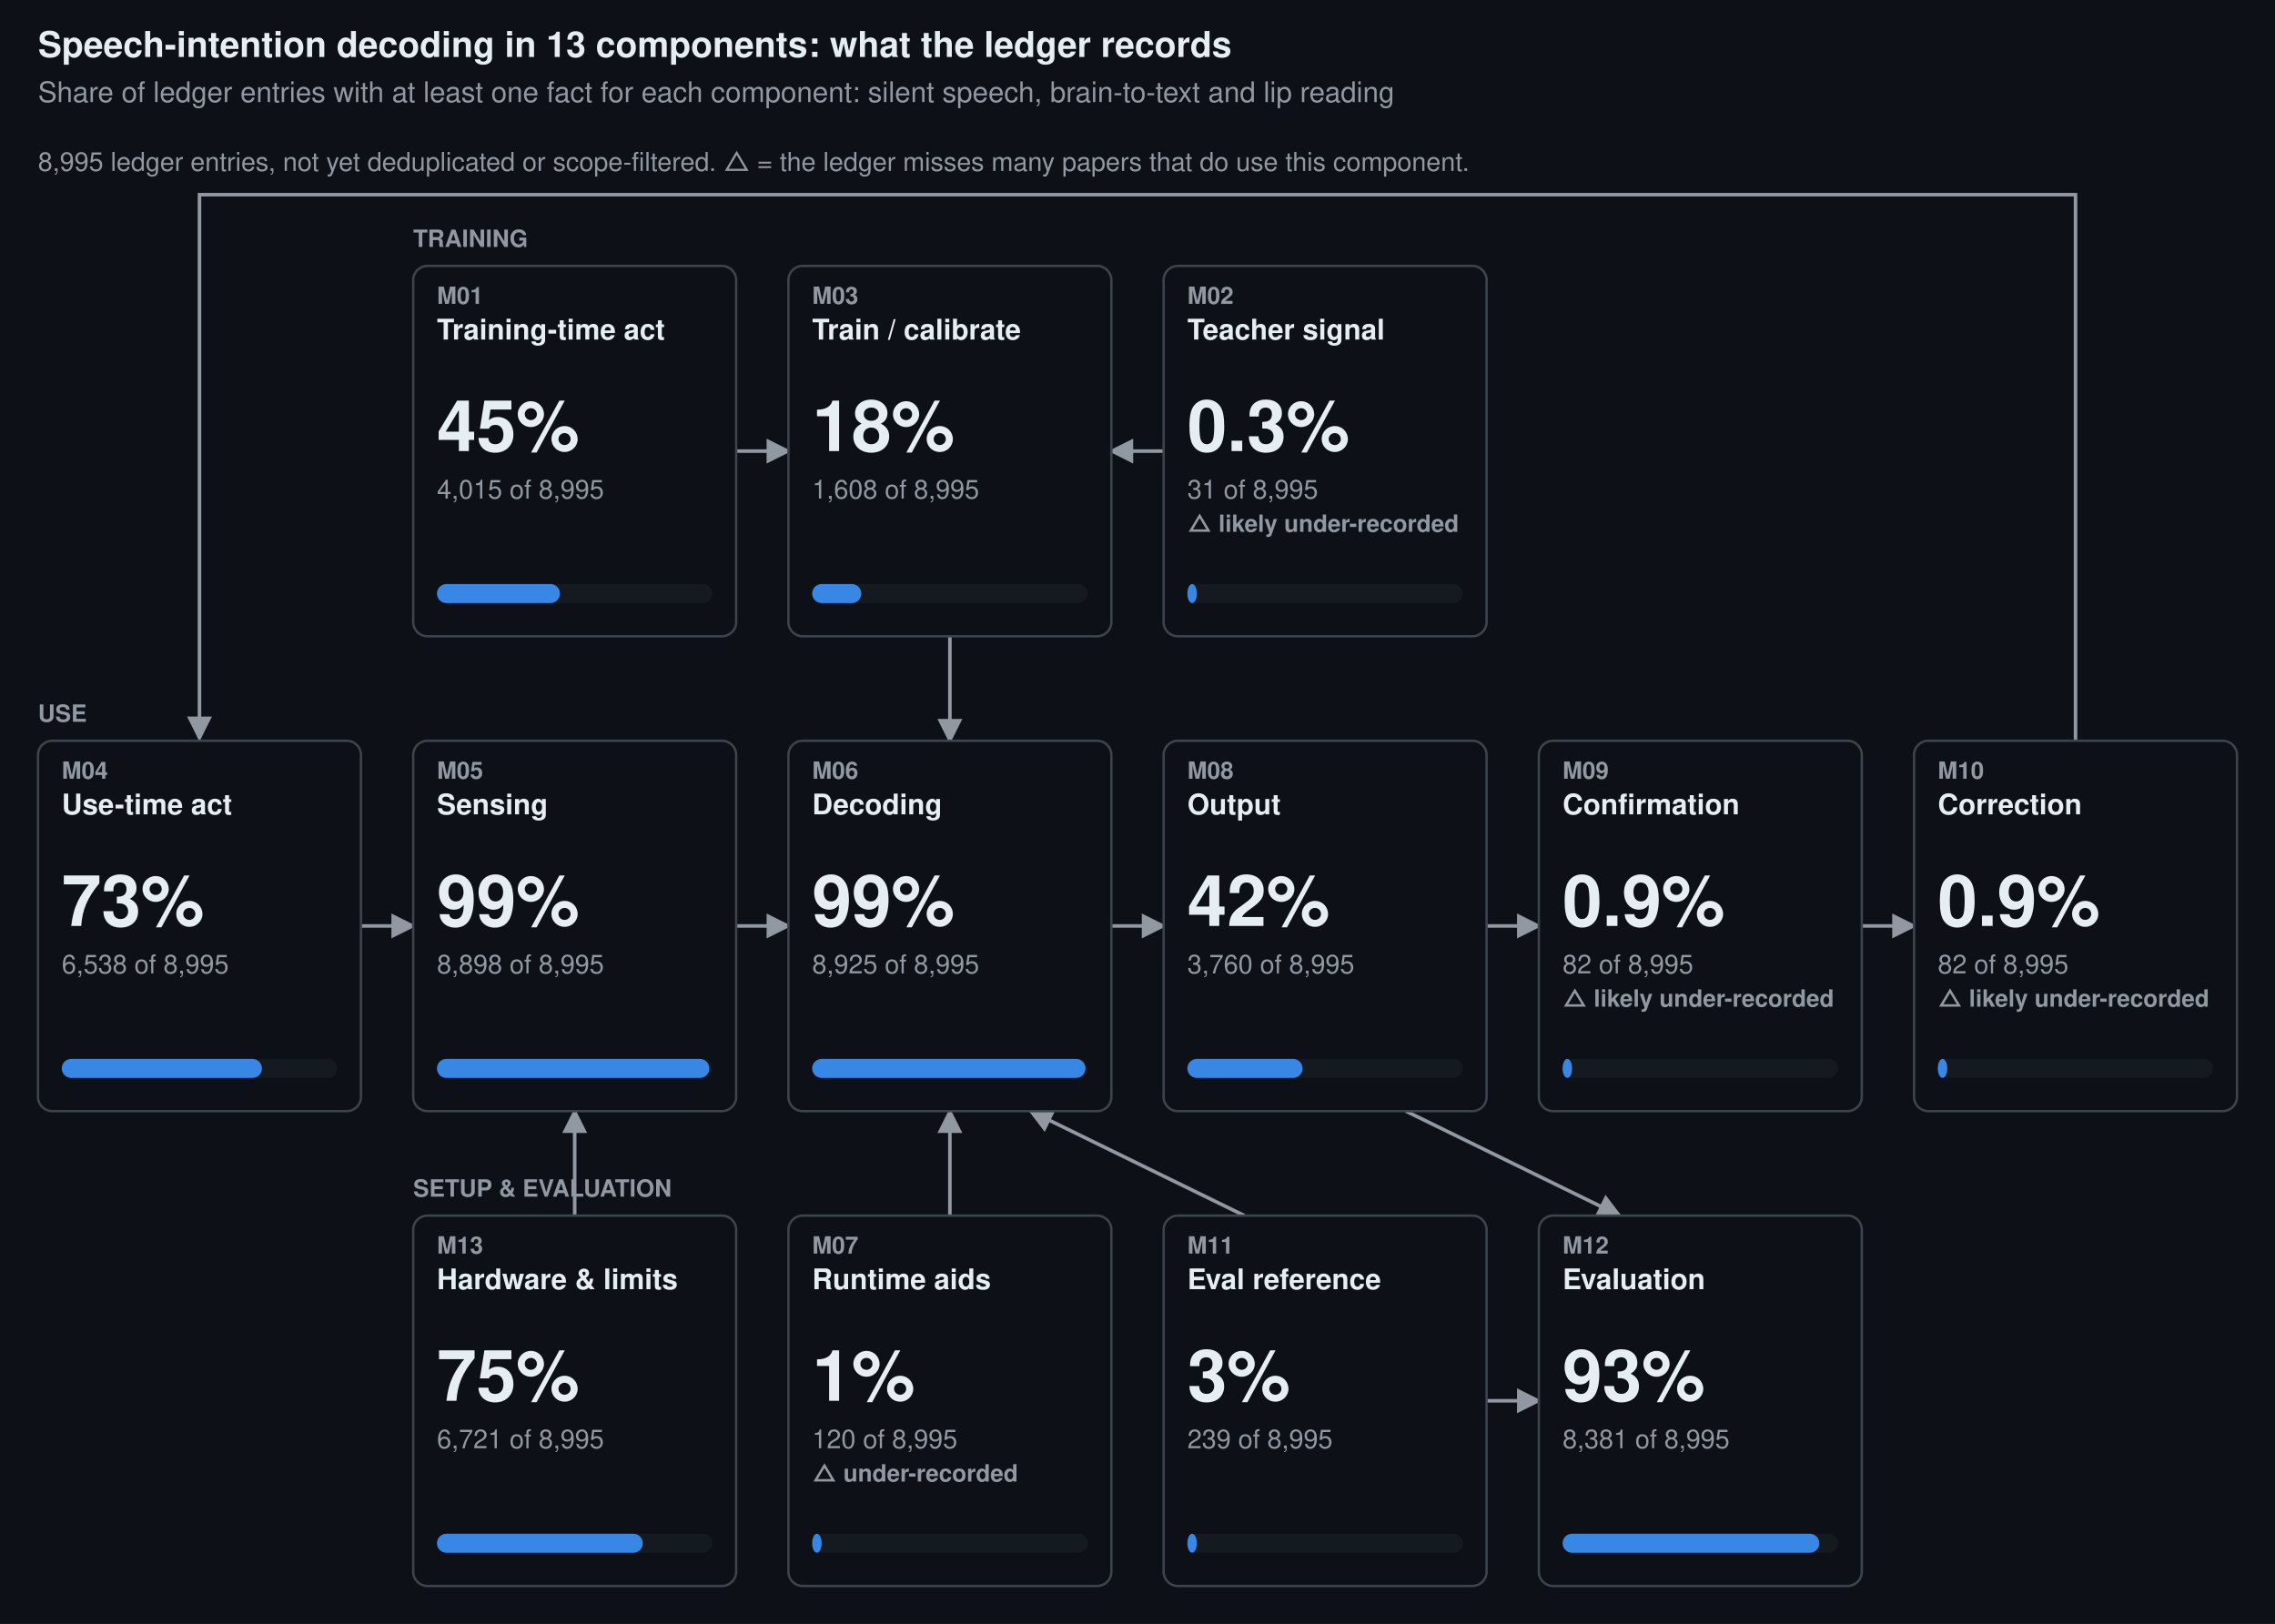
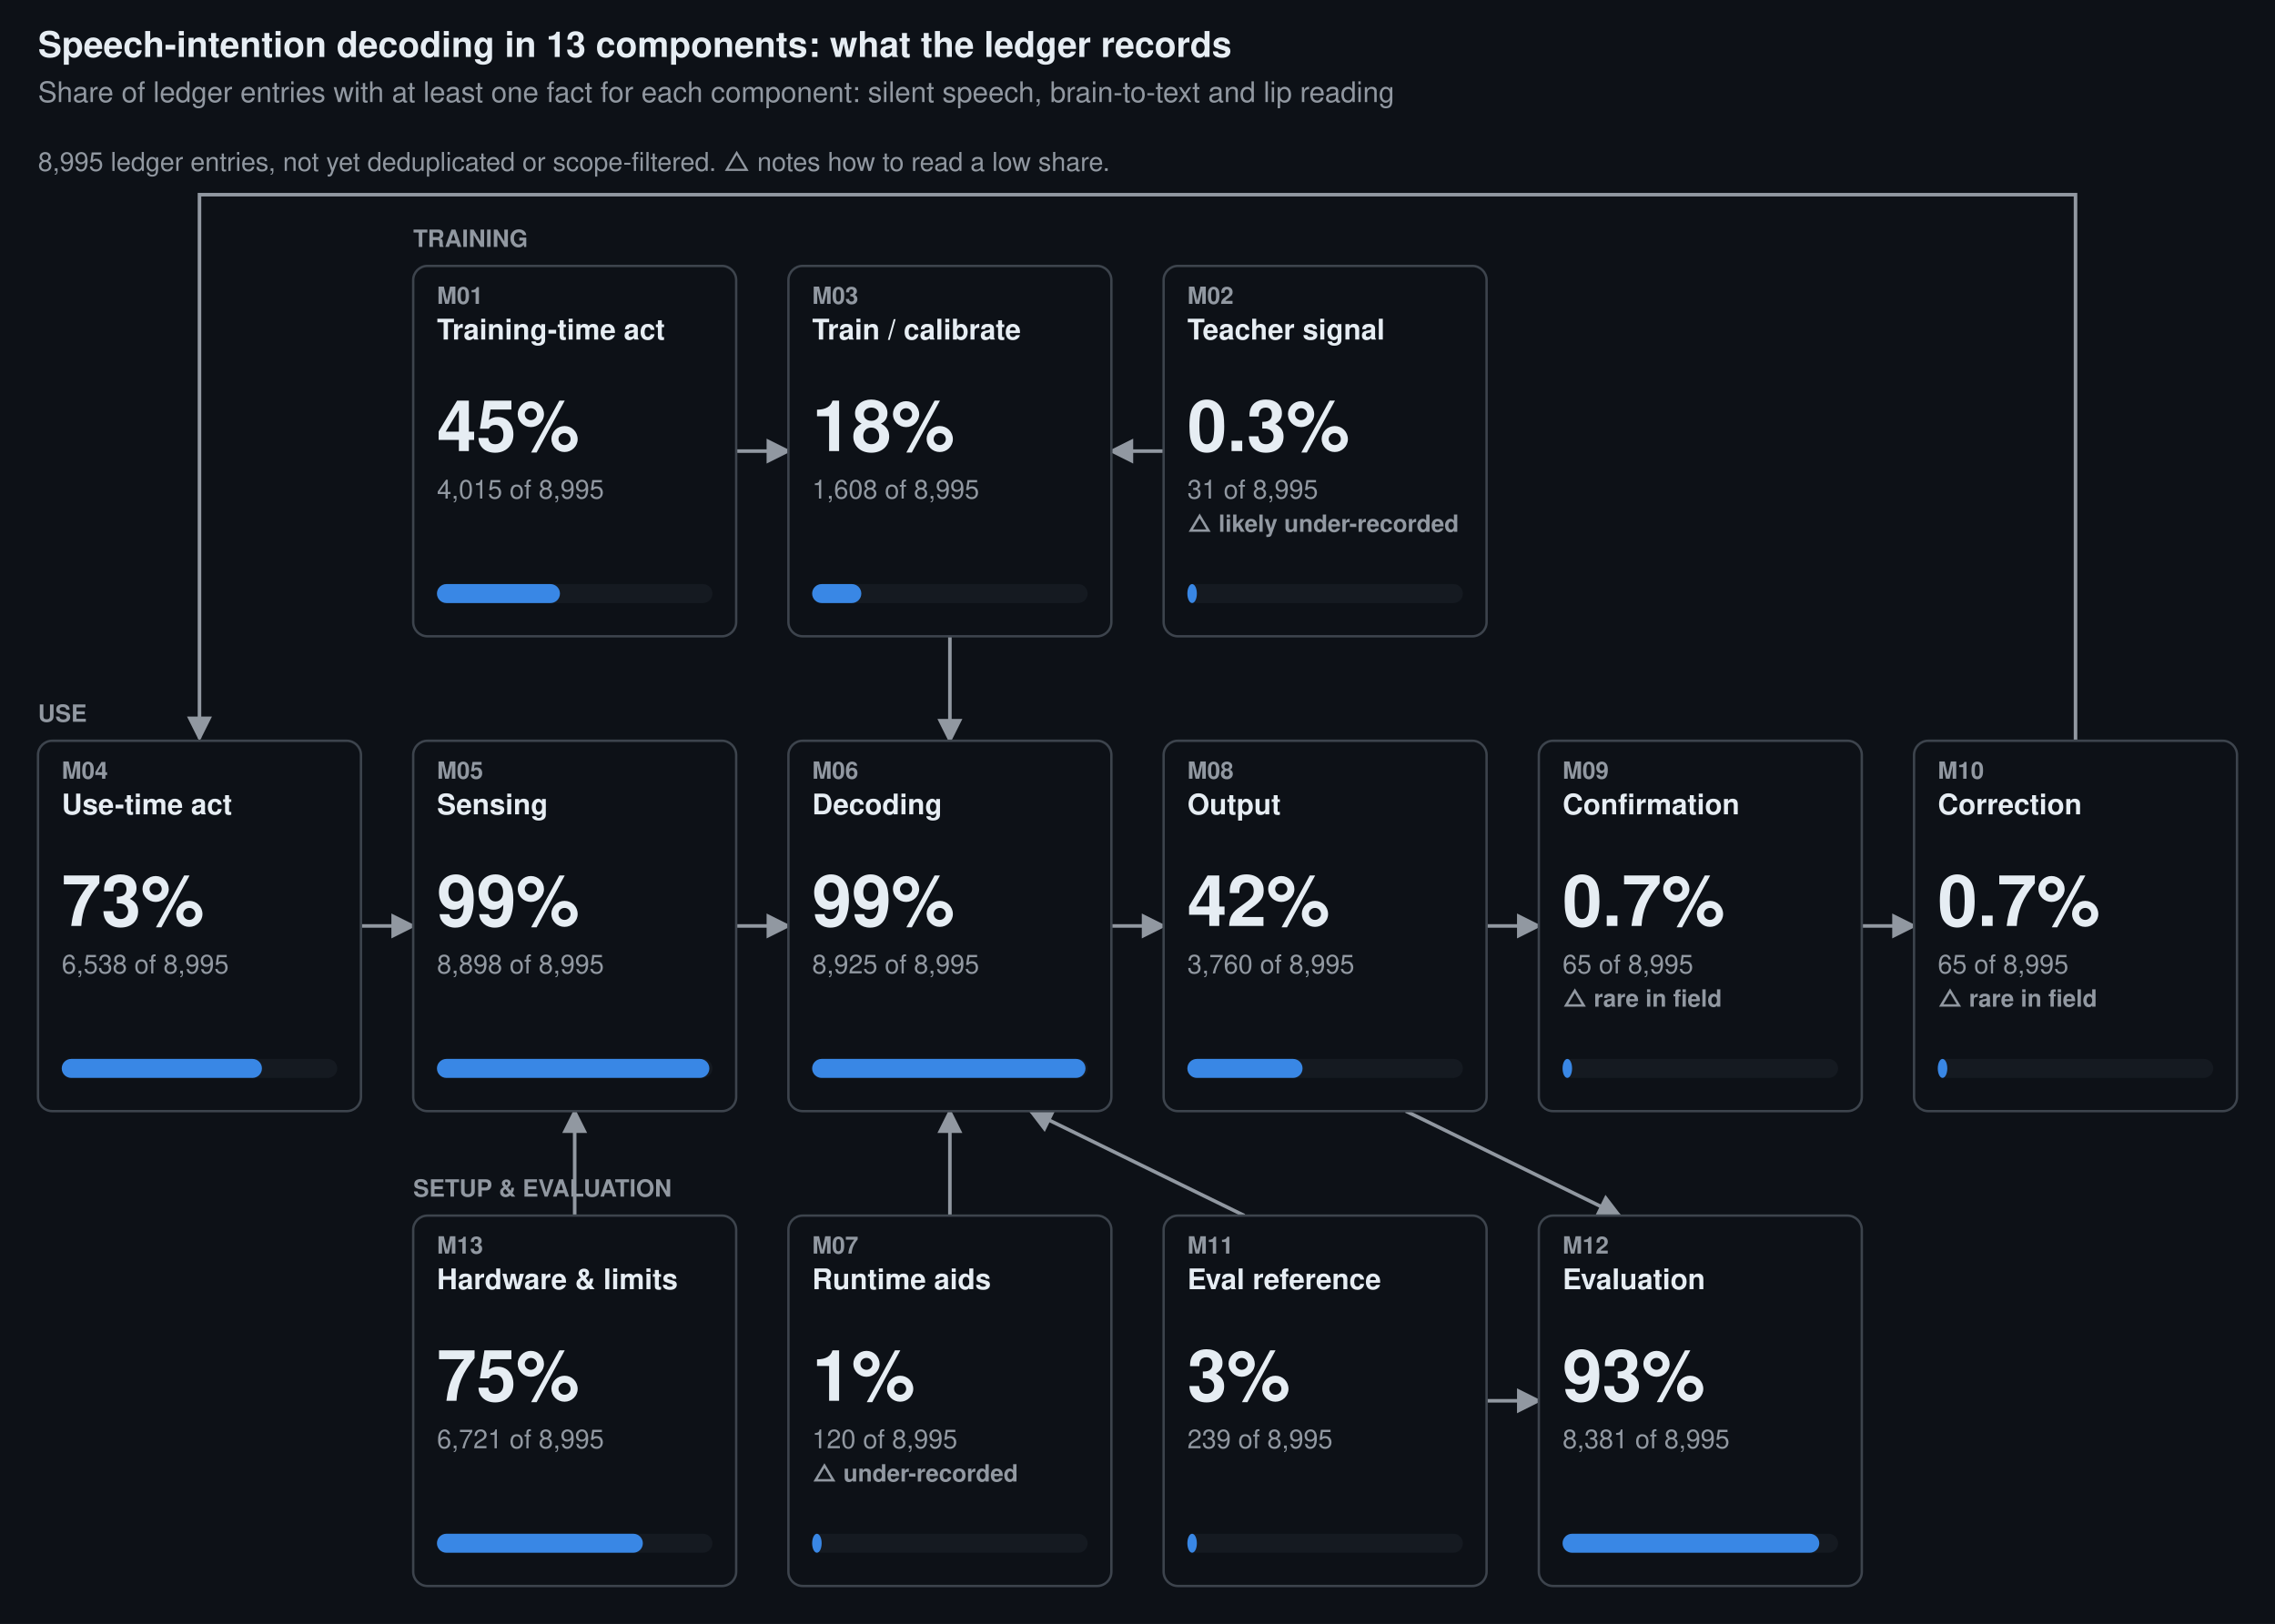
<svg xmlns="http://www.w3.org/2000/svg" width="958" height="684" viewBox="0 0 958 684" font-family="-apple-system, BlinkMacSystemFont, 'Segoe UI', Helvetica, Arial, sans-serif" role="img" aria-label="Speech-intention decoding in 13 components: what the ledger records">
  <rect width="958" height="684" fill="#0d1117" />
  <text x="16.0" y="24.0" font-size="15" fill="#e6edf3" text-anchor="start" font-weight="600">Speech-intention decoding in 13 components: what the ledger records</text>
  <text x="16.0" y="43.0" font-size="12" fill="#9198a1" text-anchor="start">Share of ledger entries with at least one fact for each component: silent speech, brain-to-text and lip reading</text>
  <defs>
    <marker id="a" viewBox="0 0 8 8" refX="7" refY="4" markerWidth="7" markerHeight="7" orient="auto">
      <path d="M0,0 L8,4 L0,8 Z" fill="#9198a1" />
    </marker>
  </defs>
  <path d="M310,190.0 L332,190.0" fill="none" stroke="#9198a1" stroke-width="1.5" marker-end="url(#a)" />
  <path d="M490,190.0 L468,190.0" fill="none" stroke="#9198a1" stroke-width="1.5" marker-end="url(#a)" />
  <path d="M400.0,268 L400.0,312" fill="none" stroke="#9198a1" stroke-width="1.5" marker-end="url(#a)" />
  <path d="M152,390.0 L174,390.0" fill="none" stroke="#9198a1" stroke-width="1.5" marker-end="url(#a)" />
  <path d="M310,390.0 L332,390.0" fill="none" stroke="#9198a1" stroke-width="1.5" marker-end="url(#a)" />
  <path d="M400.0,512 L400.0,468" fill="none" stroke="#9198a1" stroke-width="1.5" marker-end="url(#a)" />
  <path d="M468,390.0 L490,390.0" fill="none" stroke="#9198a1" stroke-width="1.5" marker-end="url(#a)" />
  <path d="M626,390.0 L648,390.0" fill="none" stroke="#9198a1" stroke-width="1.5" marker-end="url(#a)" />
  <path d="M784,390.0 L806,390.0" fill="none" stroke="#9198a1" stroke-width="1.5" marker-end="url(#a)" />
  <path d="M874.0,312 L874.0,82 L84.0,82 L84.0,311" fill="none" stroke="#9198a1" stroke-width="1.5" marker-end="url(#a)" />
  <path d="M592.0,468 L682.0,512" fill="none" stroke="#9198a1" stroke-width="1.5" marker-end="url(#a)" />
  <path d="M626,590.0 L648,590.0" fill="none" stroke="#9198a1" stroke-width="1.5" marker-end="url(#a)" />
  <path d="M524.0,512 L434.0,468" fill="none" stroke="#9198a1" stroke-width="1.5" marker-end="url(#a)" />
  <path d="M242.0,512 L242.0,468" fill="none" stroke="#9198a1" stroke-width="1.5" marker-end="url(#a)" />
  <text x="174.0" y="104.0" font-size="10" fill="#9198a1" text-anchor="start" font-weight="600">TRAINING</text>
  <text x="16.0" y="304.0" font-size="10" fill="#9198a1" text-anchor="start" font-weight="600">USE</text>
  <text x="174.0" y="504.0" font-size="10" fill="#9198a1" text-anchor="start" font-weight="600">SETUP &amp; EVALUATION</text>
  <rect x="174" y="112" width="136" height="156" rx="6" fill="#0d1117" stroke="#3d444d" />
  <rect x="184" y="246" width="116" height="8" rx="4" fill="#151a21" />
  <rect x="184" y="246" width="51.8" height="8" rx="4" fill="#3987e5" />
  <text x="184.0" y="190.0" font-size="30" fill="#e6edf3" text-anchor="start" font-weight="700">45%</text>
  <text x="184.0" y="210.0" font-size="11" fill="#9198a1" text-anchor="start">4,015 of 8,995</text>
  <text x="184.0" y="128.0" font-size="10" fill="#9198a1" text-anchor="start" font-weight="600">M01</text>
  <text x="184.0" y="143.0" font-size="12" fill="#e6edf3" text-anchor="start" font-weight="700">Training-time act</text>
  <rect x="332" y="112" width="136" height="156" rx="6" fill="#0d1117" stroke="#3d444d" />
  <rect x="342" y="246" width="116" height="8" rx="4" fill="#151a21" />
  <rect x="342" y="246" width="20.7" height="8" rx="4" fill="#3987e5" />
  <text x="342.0" y="190.0" font-size="30" fill="#e6edf3" text-anchor="start" font-weight="700">18%</text>
  <text x="342.0" y="210.0" font-size="11" fill="#9198a1" text-anchor="start">1,608 of 8,995</text>
  <text x="342.0" y="128.0" font-size="10" fill="#9198a1" text-anchor="start" font-weight="600">M03</text>
  <text x="342.0" y="143.0" font-size="12" fill="#e6edf3" text-anchor="start" font-weight="700">Train / calibrate</text>
  <rect x="490" y="112" width="136" height="156" rx="6" fill="#0d1117" stroke="#3d444d" />
  <rect x="500" y="246" width="116" height="8" rx="4" fill="#151a21" />
  <rect x="500" y="246" width="4.0" height="8" rx="4" fill="#3987e5" />
  <text x="500.0" y="190.0" font-size="30" fill="#e6edf3" text-anchor="start" font-weight="700">0.3%</text>
  <text x="500.0" y="210.0" font-size="11" fill="#9198a1" text-anchor="start">31 of 8,995</text>
  <text x="500.0" y="224.0" font-size="10" fill="#9198a1" text-anchor="start" font-weight="600">△ likely under-recorded</text>
  <text x="500.0" y="128.0" font-size="10" fill="#9198a1" text-anchor="start" font-weight="600">M02</text>
  <text x="500.0" y="143.0" font-size="12" fill="#e6edf3" text-anchor="start" font-weight="700">Teacher signal</text>
  <rect x="16" y="312" width="136" height="156" rx="6" fill="#0d1117" stroke="#3d444d" />
  <rect x="26" y="446" width="116" height="8" rx="4" fill="#151a21" />
  <rect x="26" y="446" width="84.3" height="8" rx="4" fill="#3987e5" />
  <text x="26.0" y="390.0" font-size="30" fill="#e6edf3" text-anchor="start" font-weight="700">73%</text>
  <text x="26.0" y="410.0" font-size="11" fill="#9198a1" text-anchor="start">6,538 of 8,995</text>
  <text x="26.0" y="328.0" font-size="10" fill="#9198a1" text-anchor="start" font-weight="600">M04</text>
  <text x="26.0" y="343.0" font-size="12" fill="#e6edf3" text-anchor="start" font-weight="700">Use-time act</text>
  <rect x="174" y="312" width="136" height="156" rx="6" fill="#0d1117" stroke="#3d444d" />
  <rect x="184" y="446" width="116" height="8" rx="4" fill="#151a21" />
  <rect x="184" y="446" width="114.7" height="8" rx="4" fill="#3987e5" />
  <text x="184.0" y="390.0" font-size="30" fill="#e6edf3" text-anchor="start" font-weight="700">99%</text>
  <text x="184.0" y="410.0" font-size="11" fill="#9198a1" text-anchor="start">8,898 of 8,995</text>
  <text x="184.0" y="328.0" font-size="10" fill="#9198a1" text-anchor="start" font-weight="600">M05</text>
  <text x="184.0" y="343.0" font-size="12" fill="#e6edf3" text-anchor="start" font-weight="700">Sensing</text>
  <rect x="332" y="312" width="136" height="156" rx="6" fill="#0d1117" stroke="#3d444d" />
  <rect x="342" y="446" width="116" height="8" rx="4" fill="#151a21" />
  <rect x="342" y="446" width="115.1" height="8" rx="4" fill="#3987e5" />
  <text x="342.0" y="390.0" font-size="30" fill="#e6edf3" text-anchor="start" font-weight="700">99%</text>
  <text x="342.0" y="410.0" font-size="11" fill="#9198a1" text-anchor="start">8,925 of 8,995</text>
  <text x="342.0" y="328.0" font-size="10" fill="#9198a1" text-anchor="start" font-weight="600">M06</text>
  <text x="342.0" y="343.0" font-size="12" fill="#e6edf3" text-anchor="start" font-weight="700">Decoding</text>
  <rect x="490" y="312" width="136" height="156" rx="6" fill="#0d1117" stroke="#3d444d" />
  <rect x="500" y="446" width="116" height="8" rx="4" fill="#151a21" />
  <rect x="500" y="446" width="48.5" height="8" rx="4" fill="#3987e5" />
  <text x="500.0" y="390.0" font-size="30" fill="#e6edf3" text-anchor="start" font-weight="700">42%</text>
  <text x="500.0" y="410.0" font-size="11" fill="#9198a1" text-anchor="start">3,760 of 8,995</text>
  <text x="500.0" y="328.0" font-size="10" fill="#9198a1" text-anchor="start" font-weight="600">M08</text>
  <text x="500.0" y="343.0" font-size="12" fill="#e6edf3" text-anchor="start" font-weight="700">Output</text>
  <rect x="648" y="312" width="136" height="156" rx="6" fill="#0d1117" stroke="#3d444d" />
  <rect x="658" y="446" width="116" height="8" rx="4" fill="#151a21" />
  <rect x="658" y="446" width="4.0" height="8" rx="4" fill="#3987e5" />
-   <text x="658.0" y="390.0" font-size="30" fill="#e6edf3" text-anchor="start" font-weight="700">0.9%</text>
-   <text x="658.0" y="410.0" font-size="11" fill="#9198a1" text-anchor="start">82 of 8,995</text>
-   <text x="658.0" y="424.0" font-size="10" fill="#9198a1" text-anchor="start" font-weight="600">△ likely under-recorded</text>
+   <text x="658.0" y="390.0" font-size="30" fill="#e6edf3" text-anchor="start" font-weight="700">0.7%</text>
+   <text x="658.0" y="410.0" font-size="11" fill="#9198a1" text-anchor="start">65 of 8,995</text>
+   <text x="658.0" y="424.0" font-size="10" fill="#9198a1" text-anchor="start" font-weight="600">△ rare in field</text>
  <text x="658.0" y="328.0" font-size="10" fill="#9198a1" text-anchor="start" font-weight="600">M09</text>
  <text x="658.0" y="343.0" font-size="12" fill="#e6edf3" text-anchor="start" font-weight="700">Confirmation</text>
  <rect x="806" y="312" width="136" height="156" rx="6" fill="#0d1117" stroke="#3d444d" />
  <rect x="816" y="446" width="116" height="8" rx="4" fill="#151a21" />
  <rect x="816" y="446" width="4.0" height="8" rx="4" fill="#3987e5" />
-   <text x="816.0" y="390.0" font-size="30" fill="#e6edf3" text-anchor="start" font-weight="700">0.9%</text>
-   <text x="816.0" y="410.0" font-size="11" fill="#9198a1" text-anchor="start">82 of 8,995</text>
-   <text x="816.0" y="424.0" font-size="10" fill="#9198a1" text-anchor="start" font-weight="600">△ likely under-recorded</text>
+   <text x="816.0" y="390.0" font-size="30" fill="#e6edf3" text-anchor="start" font-weight="700">0.7%</text>
+   <text x="816.0" y="410.0" font-size="11" fill="#9198a1" text-anchor="start">65 of 8,995</text>
+   <text x="816.0" y="424.0" font-size="10" fill="#9198a1" text-anchor="start" font-weight="600">△ rare in field</text>
  <text x="816.0" y="328.0" font-size="10" fill="#9198a1" text-anchor="start" font-weight="600">M10</text>
  <text x="816.0" y="343.0" font-size="12" fill="#e6edf3" text-anchor="start" font-weight="700">Correction</text>
  <rect x="174" y="512" width="136" height="156" rx="6" fill="#0d1117" stroke="#3d444d" />
  <rect x="184" y="646" width="116" height="8" rx="4" fill="#151a21" />
  <rect x="184" y="646" width="86.7" height="8" rx="4" fill="#3987e5" />
  <text x="184.0" y="590.0" font-size="30" fill="#e6edf3" text-anchor="start" font-weight="700">75%</text>
  <text x="184.0" y="610.0" font-size="11" fill="#9198a1" text-anchor="start">6,721 of 8,995</text>
  <text x="184.0" y="528.0" font-size="10" fill="#9198a1" text-anchor="start" font-weight="600">M13</text>
  <text x="184.0" y="543.0" font-size="12" fill="#e6edf3" text-anchor="start" font-weight="700">Hardware &amp; limits</text>
  <rect x="332" y="512" width="136" height="156" rx="6" fill="#0d1117" stroke="#3d444d" />
  <rect x="342" y="646" width="116" height="8" rx="4" fill="#151a21" />
  <rect x="342" y="646" width="4.0" height="8" rx="4" fill="#3987e5" />
  <text x="342.0" y="590.0" font-size="30" fill="#e6edf3" text-anchor="start" font-weight="700">1%</text>
  <text x="342.0" y="610.0" font-size="11" fill="#9198a1" text-anchor="start">120 of 8,995</text>
  <text x="342.0" y="624.0" font-size="10" fill="#9198a1" text-anchor="start" font-weight="600">△ under-recorded</text>
  <text x="342.0" y="528.0" font-size="10" fill="#9198a1" text-anchor="start" font-weight="600">M07</text>
  <text x="342.0" y="543.0" font-size="12" fill="#e6edf3" text-anchor="start" font-weight="700">Runtime aids</text>
  <rect x="490" y="512" width="136" height="156" rx="6" fill="#0d1117" stroke="#3d444d" />
  <rect x="500" y="646" width="116" height="8" rx="4" fill="#151a21" />
  <rect x="500" y="646" width="4.0" height="8" rx="4" fill="#3987e5" />
  <text x="500.0" y="590.0" font-size="30" fill="#e6edf3" text-anchor="start" font-weight="700">3%</text>
  <text x="500.0" y="610.0" font-size="11" fill="#9198a1" text-anchor="start">239 of 8,995</text>
  <text x="500.0" y="528.0" font-size="10" fill="#9198a1" text-anchor="start" font-weight="600">M11</text>
  <text x="500.0" y="543.0" font-size="12" fill="#e6edf3" text-anchor="start" font-weight="700">Eval reference</text>
  <rect x="648" y="512" width="136" height="156" rx="6" fill="#0d1117" stroke="#3d444d" />
  <rect x="658" y="646" width="116" height="8" rx="4" fill="#151a21" />
  <rect x="658" y="646" width="108.1" height="8" rx="4" fill="#3987e5" />
  <text x="658.0" y="590.0" font-size="30" fill="#e6edf3" text-anchor="start" font-weight="700">93%</text>
  <text x="658.0" y="610.0" font-size="11" fill="#9198a1" text-anchor="start">8,381 of 8,995</text>
  <text x="658.0" y="528.0" font-size="10" fill="#9198a1" text-anchor="start" font-weight="600">M12</text>
  <text x="658.0" y="543.0" font-size="12" fill="#e6edf3" text-anchor="start" font-weight="700">Evaluation</text>
-   <text x="16.0" y="72.0" font-size="11" fill="#9198a1" text-anchor="start">8,995 ledger entries, not yet deduplicated or scope-filtered. △ = the ledger misses many papers that do use this component.</text>
+   <text x="16.0" y="72.0" font-size="11" fill="#9198a1" text-anchor="start">8,995 ledger entries, not yet deduplicated or scope-filtered. △ notes how to read a low share.</text>
</svg>
